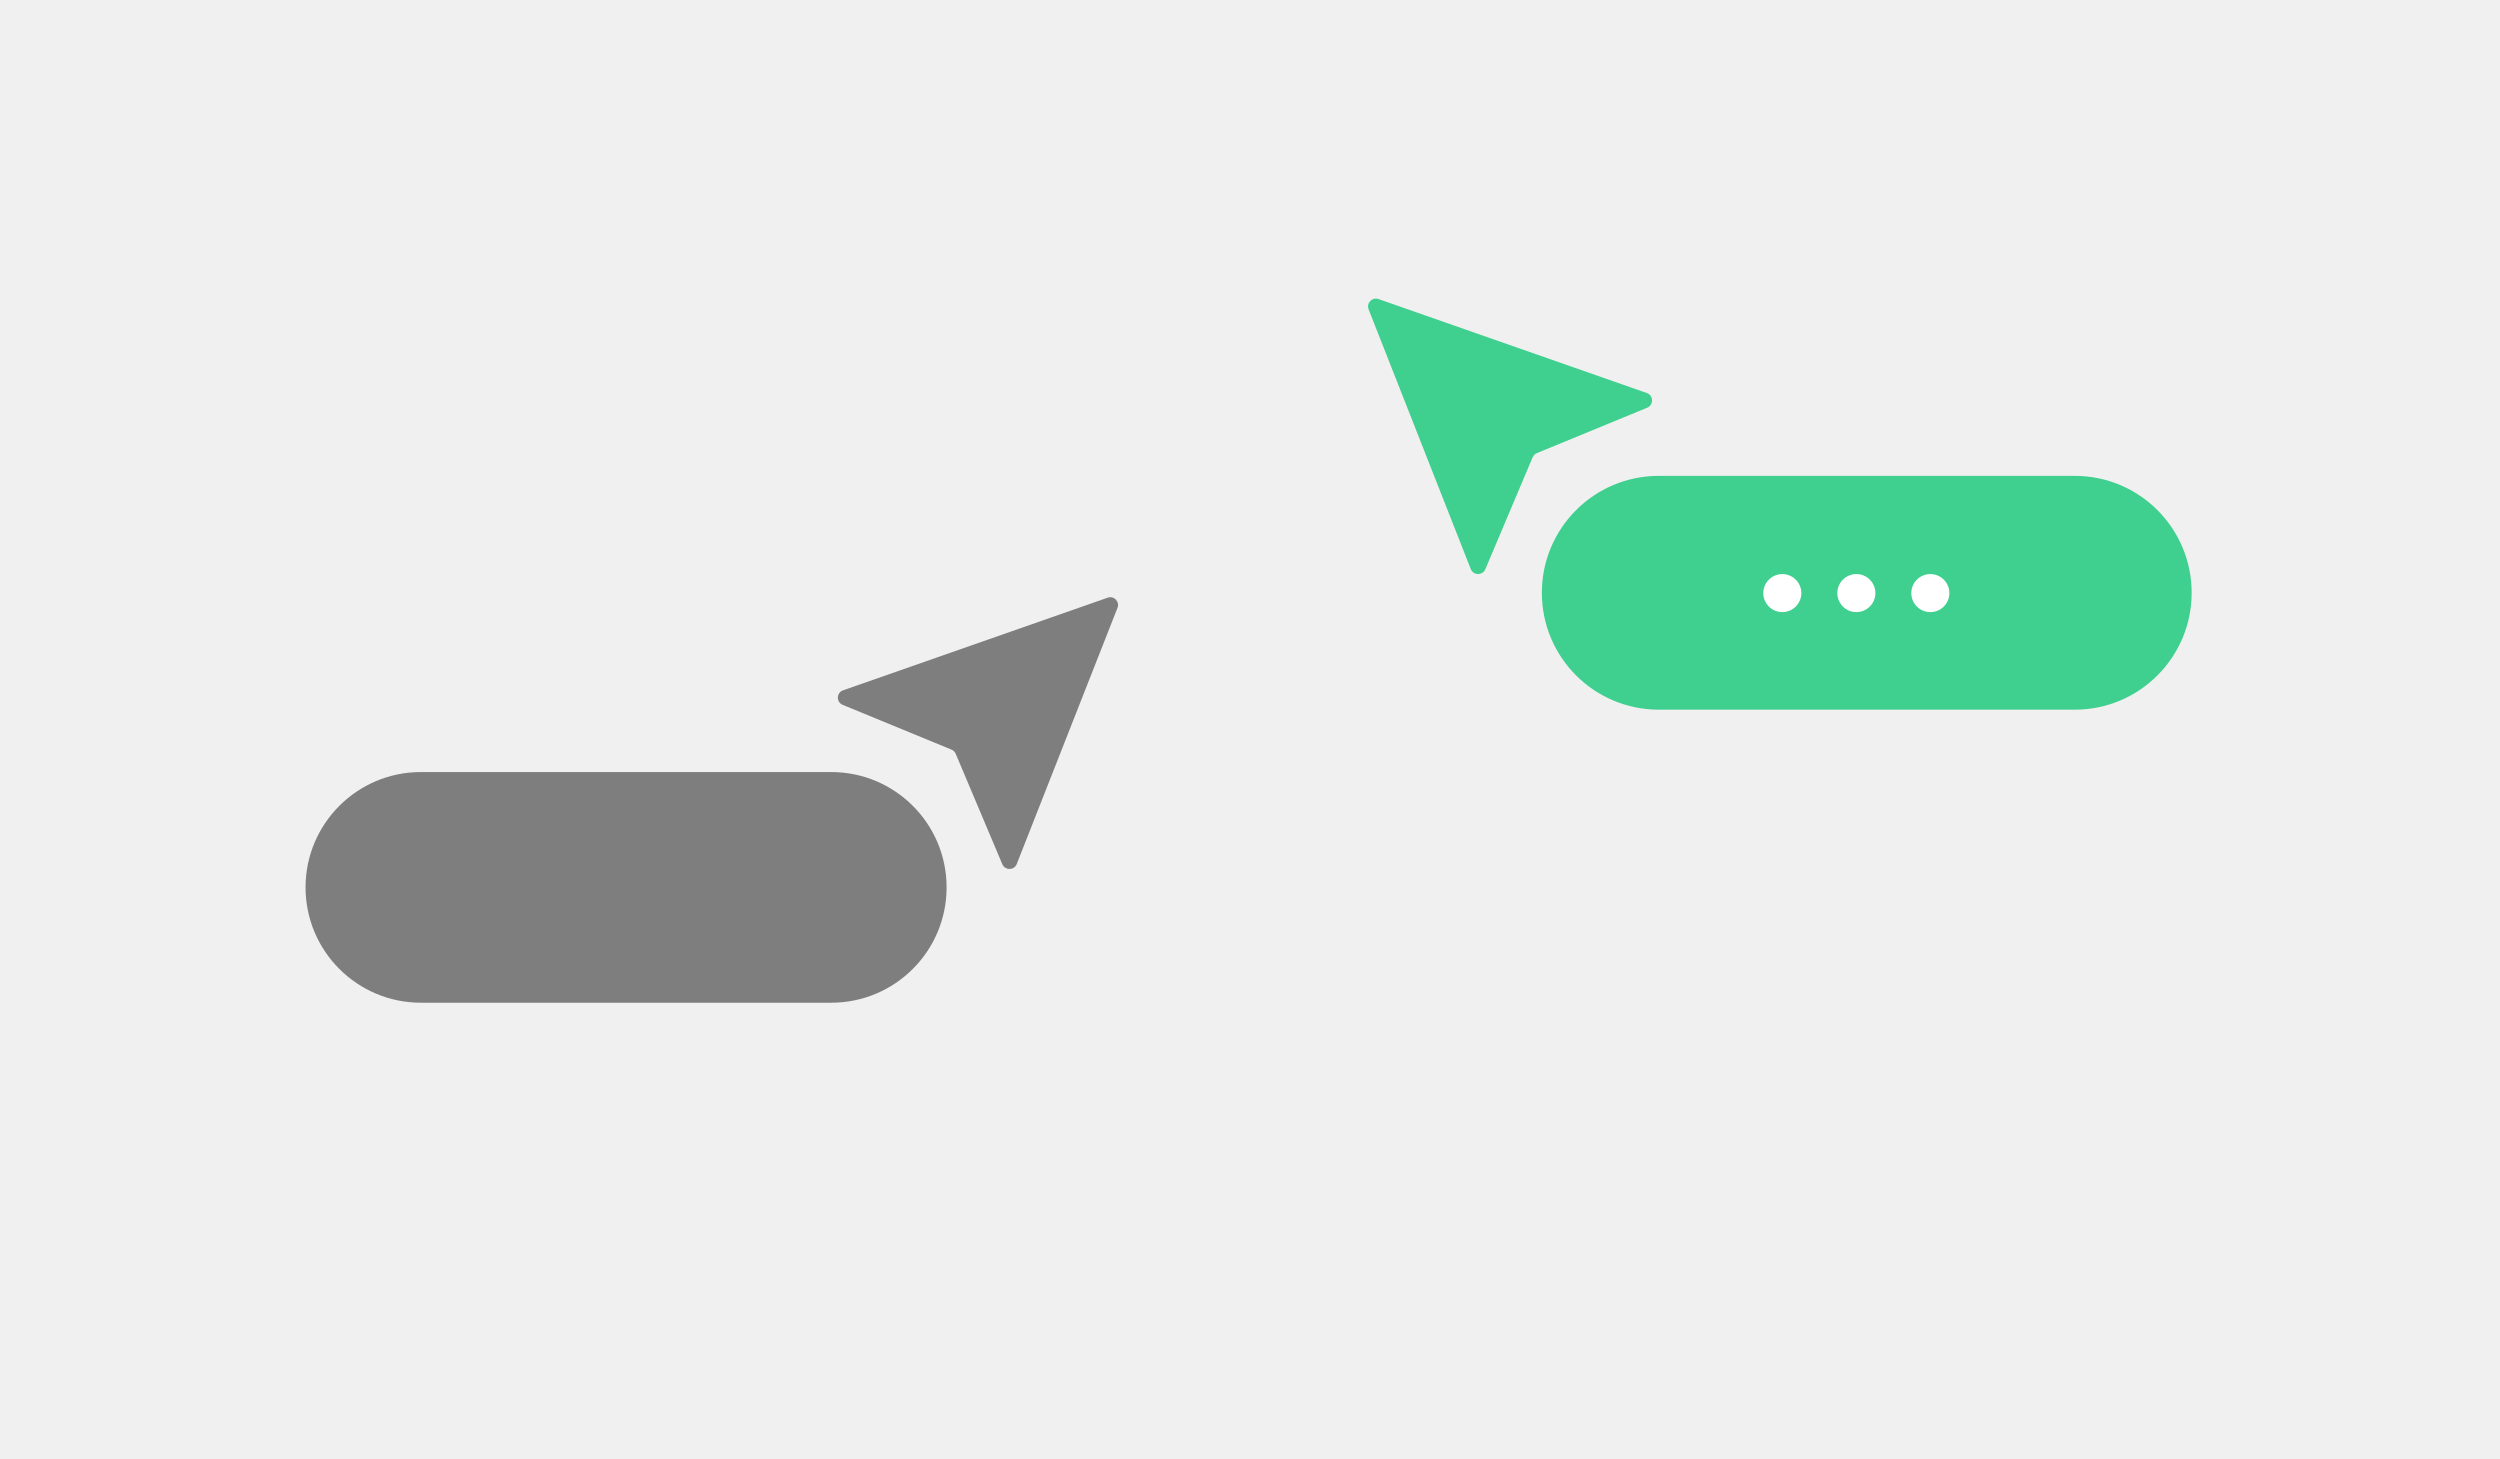
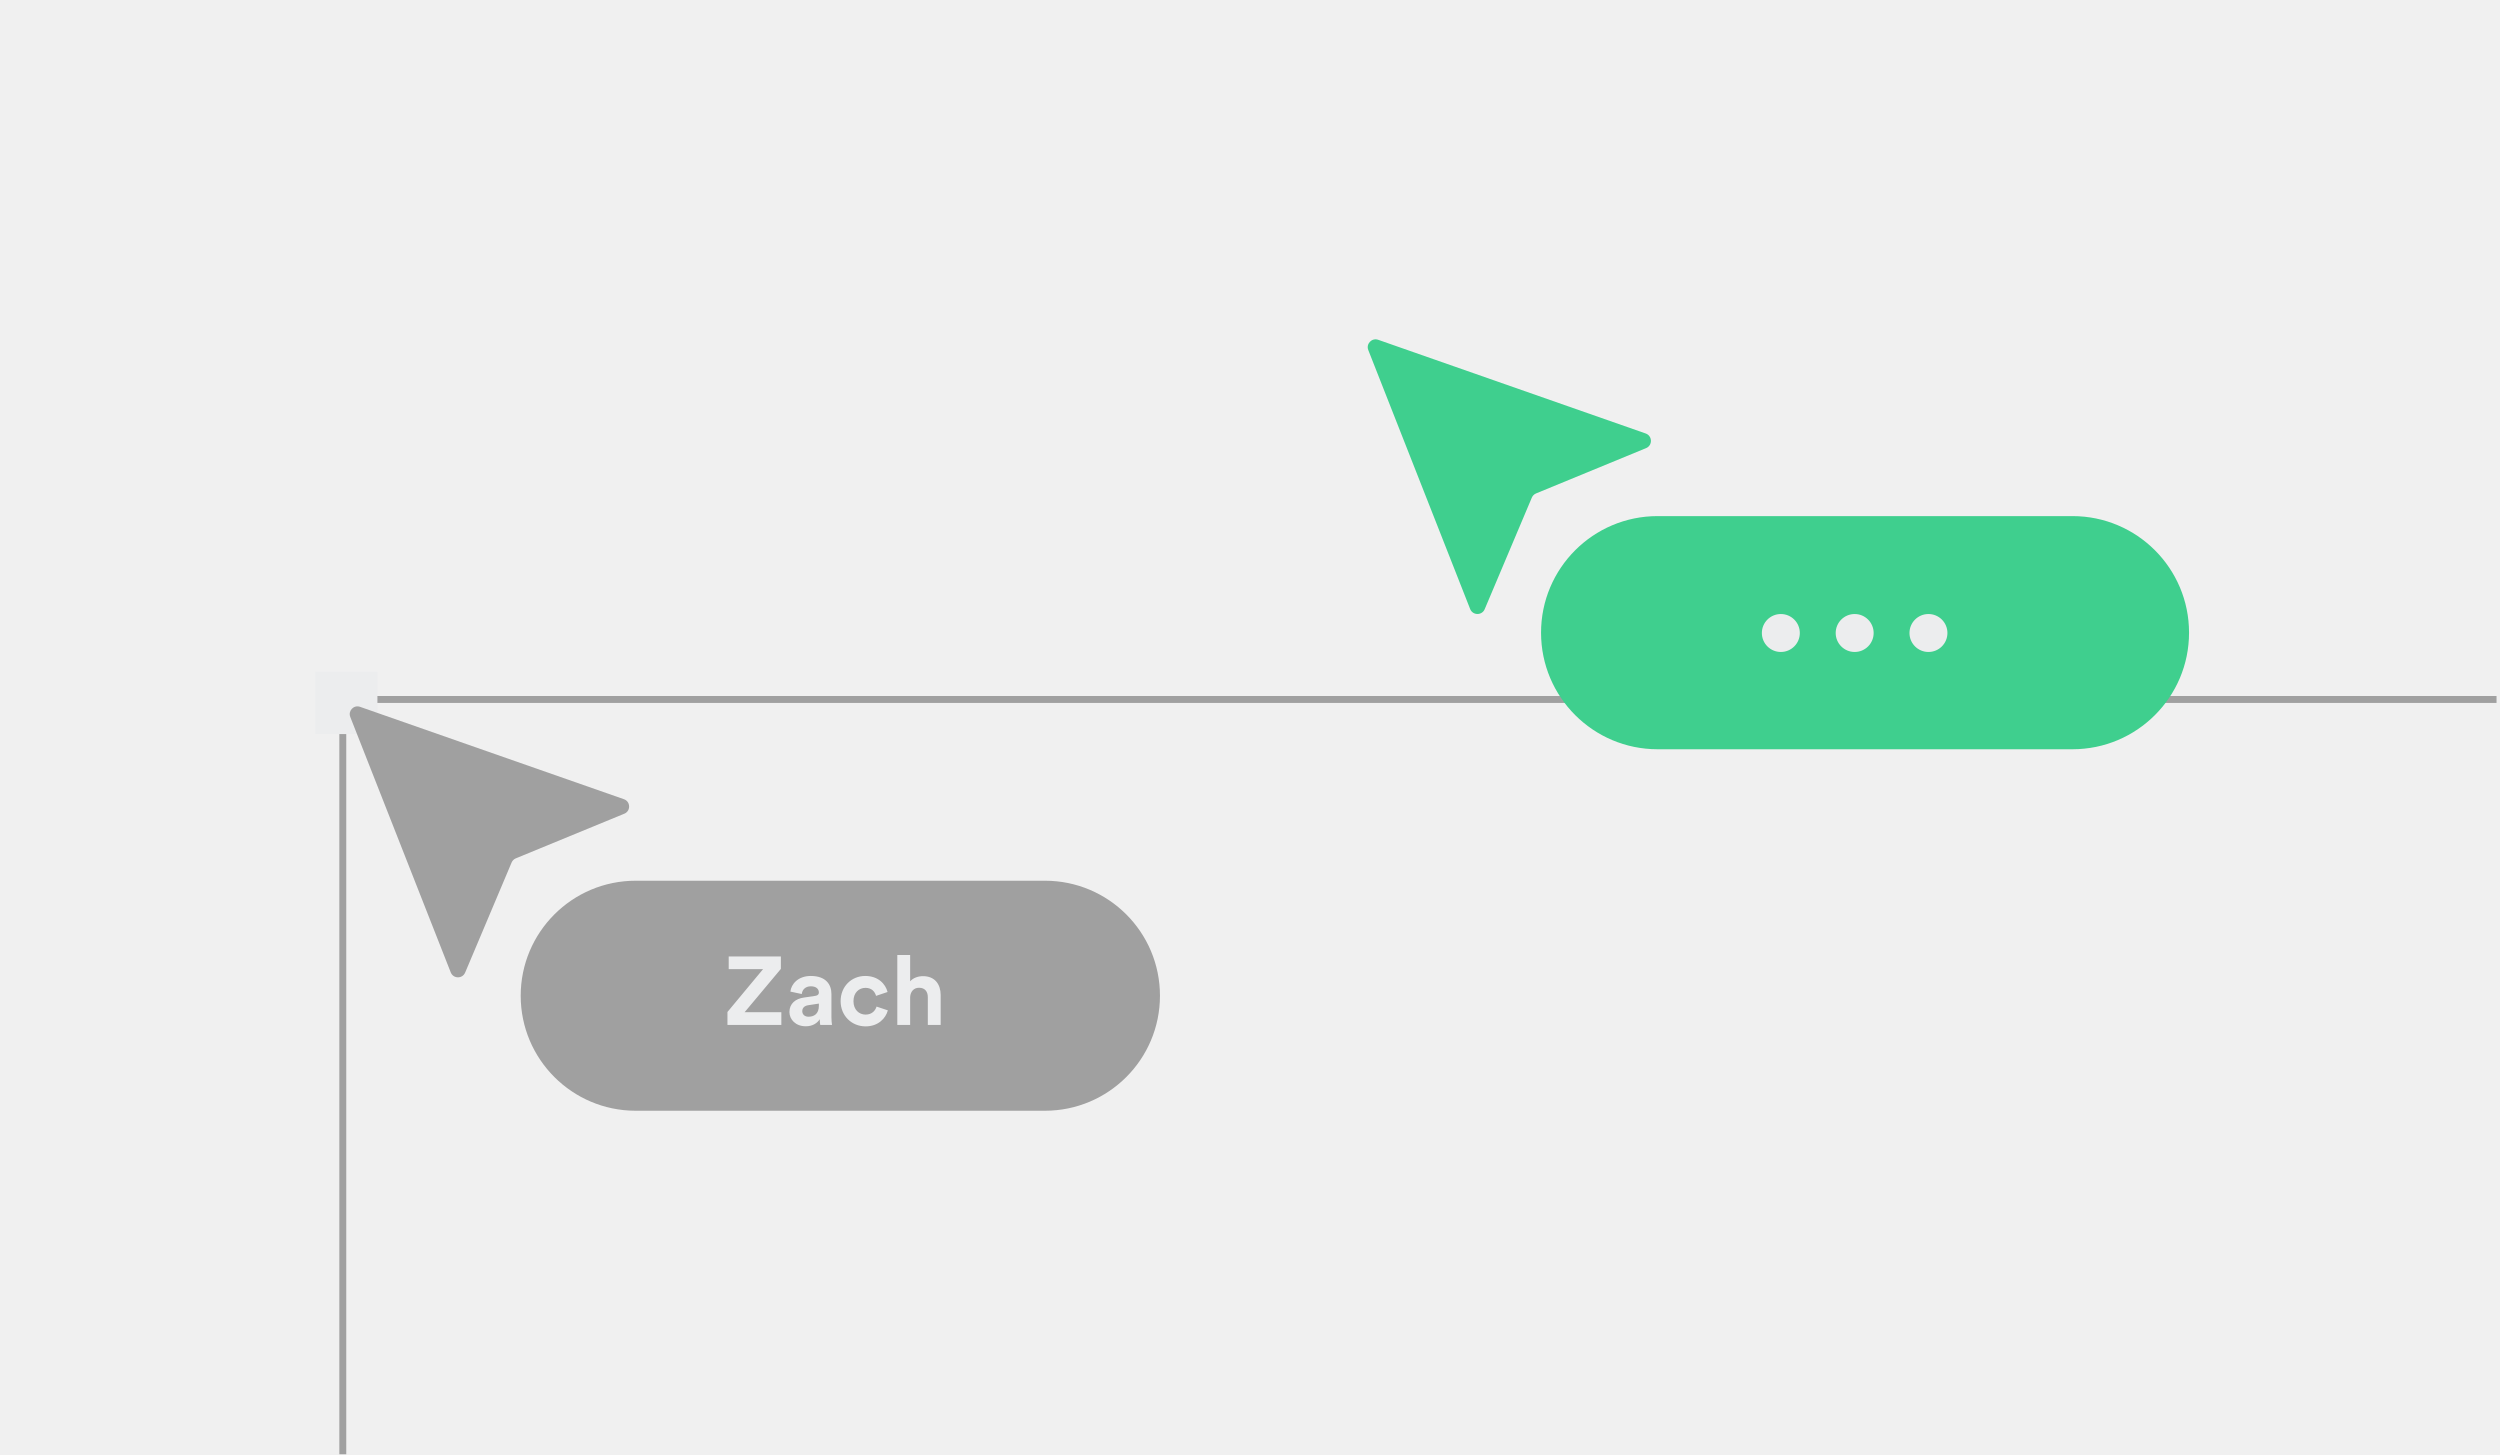
- <svg xmlns="http://www.w3.org/2000/svg" width="360" height="210" viewBox="0 0 360 210" fill="none">
-   <path d="M211.789 81.94L197.082 44.553C196.724 43.647 197.598 42.746 198.511 43.066L237.131 56.592C238.117 56.938 238.156 58.314 237.19 58.712L221.309 65.25C221.035 65.361 220.813 65.583 220.696 65.857L213.89 81.966C213.492 82.906 212.161 82.886 211.789 81.94ZM315.598 85.359C315.598 76.061 308.062 68.525 298.764 68.525H238.86C229.563 68.525 222.027 76.061 222.027 85.359C222.027 94.657 229.563 102.193 238.86 102.193H298.764C308.062 102.193 315.598 94.657 315.598 85.359Z" fill="#3FCF8E" />
-   <path d="M256.653 88.145C258.166 88.145 259.393 86.918 259.393 85.405C259.393 83.891 258.166 82.665 256.653 82.665C255.14 82.665 253.913 83.891 253.913 85.405C253.913 86.918 255.14 88.145 256.653 88.145Z" fill="white" />
-   <path d="M267.314 88.145C268.828 88.145 270.055 86.918 270.055 85.405C270.055 83.891 268.828 82.665 267.314 82.665C265.801 82.665 264.574 83.891 264.574 85.405C264.574 86.918 265.801 88.145 267.314 88.145Z" fill="white" />
-   <path d="M277.969 88.145C279.482 88.145 280.709 86.918 280.709 85.405C280.709 83.891 279.482 82.665 277.969 82.665C276.455 82.665 275.229 83.891 275.229 85.405C275.229 86.918 276.455 88.145 277.969 88.145Z" fill="white" />
-   <path d="M144.33 124.436L137.622 108.547C137.504 108.273 137.289 108.057 137.015 107.946L121.347 101.499C120.394 101.108 120.433 99.744 121.406 99.404L159.508 86.066C160.415 85.746 161.27 86.641 160.918 87.534L146.411 124.417C146.046 125.35 144.728 125.369 144.336 124.443L144.33 124.436ZM136.31 127.784C136.31 118.609 128.871 111.176 119.703 111.176H60.607C51.433 111.176 44 118.616 44 127.784C44 136.959 51.439 144.391 60.607 144.391H119.703C128.877 144.391 136.31 136.952 136.31 127.784V127.784Z" fill="#7E7E7E" />
+ <svg xmlns="http://www.w3.org/2000/svg" width="361" height="210" viewBox="0 0 361 210" fill="none">
+   <g clip-path="url(#clip0_1125_17697)">
+     <path d="M49.5 254V101H433.5" stroke="#A0A0A0" stroke-miterlimit="10" />
+     <path d="M54.5 97H45.5V106H54.5V97Z" fill="#ECEDEE" />
+     <path d="M212.289 87.94L197.582 50.553C197.224 49.647 198.098 48.746 199.011 49.066L237.631 62.592C238.617 62.938 238.656 64.314 237.69 64.712L221.809 71.25C221.535 71.361 221.313 71.583 221.196 71.857L214.39 87.966C213.992 88.906 212.661 88.886 212.289 87.94ZM316.098 91.359C316.098 82.061 308.562 74.525 299.264 74.525H239.36C230.063 74.525 222.527 82.061 222.527 91.359C222.527 100.657 230.063 108.193 239.36 108.193H299.264C308.562 108.193 316.098 100.657 316.098 91.359Z" fill="#3FCF8E" />
+     <path fill-rule="evenodd" clip-rule="evenodd" d="M257.153 94.145C258.667 94.145 259.894 92.918 259.894 91.405C259.894 89.891 258.667 88.665 257.153 88.665C255.64 88.665 254.413 89.891 254.413 91.405C254.413 92.918 255.64 94.145 257.153 94.145ZM267.815 94.145C269.328 94.145 270.555 92.918 270.555 91.405C270.555 89.891 269.328 88.665 267.815 88.665C266.301 88.665 265.074 89.891 265.074 91.405C265.074 92.918 266.301 94.145 267.815 94.145ZM281.209 91.405C281.209 92.918 279.982 94.145 278.469 94.145C276.955 94.145 275.729 92.918 275.729 91.405C275.729 89.891 276.955 88.665 278.469 88.665C279.982 88.665 281.209 89.891 281.209 91.405Z" fill="#ECEDEE" />
+     <path d="M67.169 140.436L73.877 124.547C73.995 124.273 74.21 124.057 74.484 123.946L90.152 117.499C91.105 117.108 91.066 115.744 90.093 115.404L51.991 102.066C51.084 101.747 50.229 102.641 50.581 103.535L65.088 140.417C65.453 141.35 66.771 141.369 67.163 140.443L67.169 140.436ZM75.189 143.784C75.189 134.609 82.628 127.176 91.796 127.176H150.892C160.066 127.176 167.499 134.616 167.499 143.784C167.499 152.959 160.06 160.391 150.892 160.391H91.796C82.622 160.391 75.189 152.952 75.189 143.784Z" fill="#A0A0A0" />
+     <path d="M112.826 148V146.159H107.526L112.756 139.911V138.112H105.225V139.939H110.19L105.044 146.131V148H112.826ZM113.993 146.131C113.993 147.205 114.885 148.195 116.35 148.195C117.368 148.195 118.023 147.721 118.372 147.177C118.372 147.442 118.4 147.819 118.442 148H120.143C120.101 147.763 120.059 147.275 120.059 146.912V143.537C120.059 142.156 119.251 140.929 117.075 140.929C115.234 140.929 114.244 142.115 114.132 143.188L115.778 143.537C115.834 142.937 116.28 142.421 117.089 142.421C117.87 142.421 118.246 142.826 118.246 143.314C118.246 143.551 118.121 143.746 117.73 143.802L116.043 144.053C114.899 144.22 113.993 144.904 113.993 146.131ZM116.74 146.815C116.14 146.815 115.848 146.424 115.848 146.02C115.848 145.49 116.224 145.225 116.698 145.155L118.246 144.918V145.225C118.246 146.438 117.521 146.815 116.74 146.815ZM124.984 142.645C125.905 142.645 126.337 143.23 126.504 143.802L128.164 143.244C127.871 142.087 126.811 140.929 124.942 140.929C122.948 140.929 121.386 142.449 121.386 144.569C121.386 146.675 122.976 148.209 124.998 148.209C126.825 148.209 127.899 147.038 128.206 145.894L126.574 145.35C126.421 145.88 125.946 146.508 124.998 146.508C124.05 146.508 123.241 145.81 123.241 144.569C123.241 143.328 124.036 142.645 124.984 142.645ZM131.425 143.969C131.467 143.216 131.927 142.631 132.708 142.631C133.6 142.631 133.977 143.23 133.977 143.997V148H135.832V143.677C135.832 142.17 135.023 140.957 133.28 140.957C132.624 140.957 131.871 141.18 131.425 141.71V137.903H129.57V148H131.425V143.969Z" fill="#ECEDEE" />
+   </g>
+   <defs>
+     <clipPath id="clip0_1125_17697">
+       <rect width="360" height="210" fill="white" transform="translate(0.5)" />
+     </clipPath>
+   </defs>
</svg>
